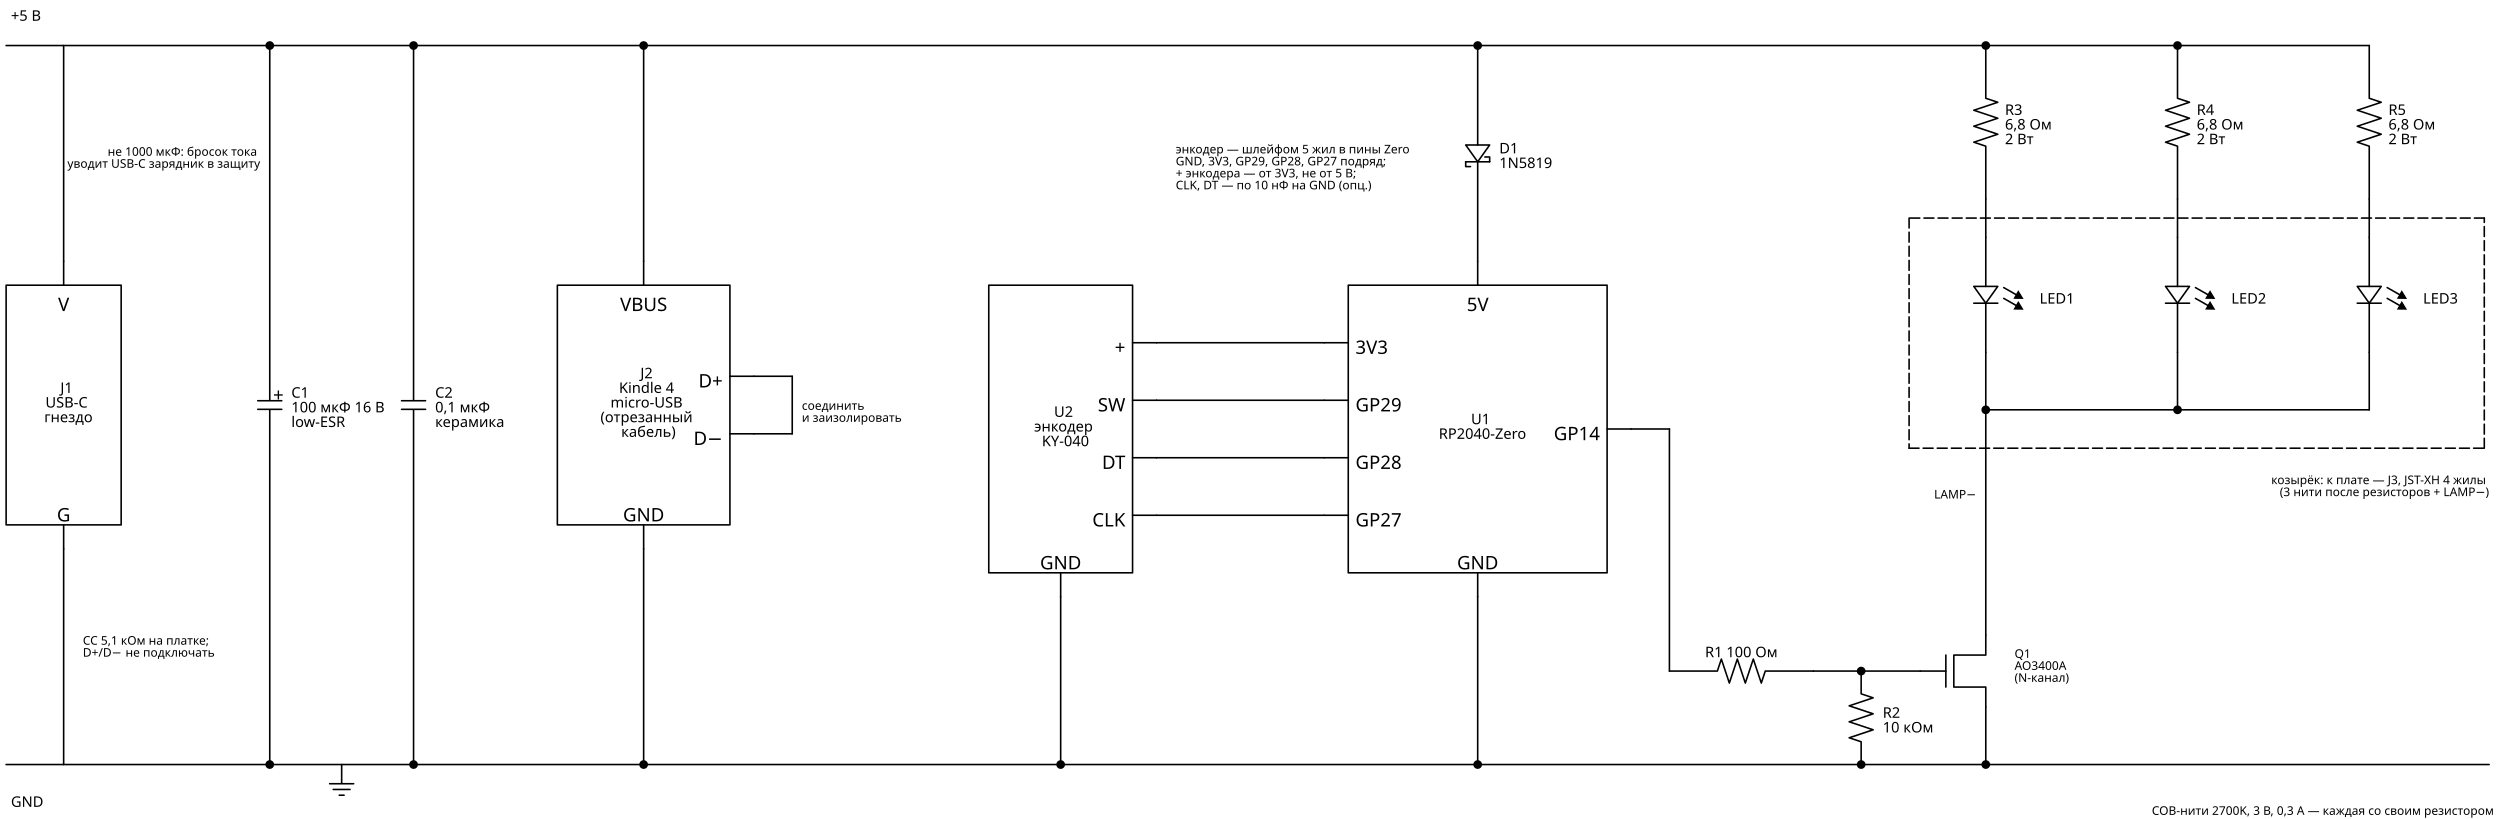
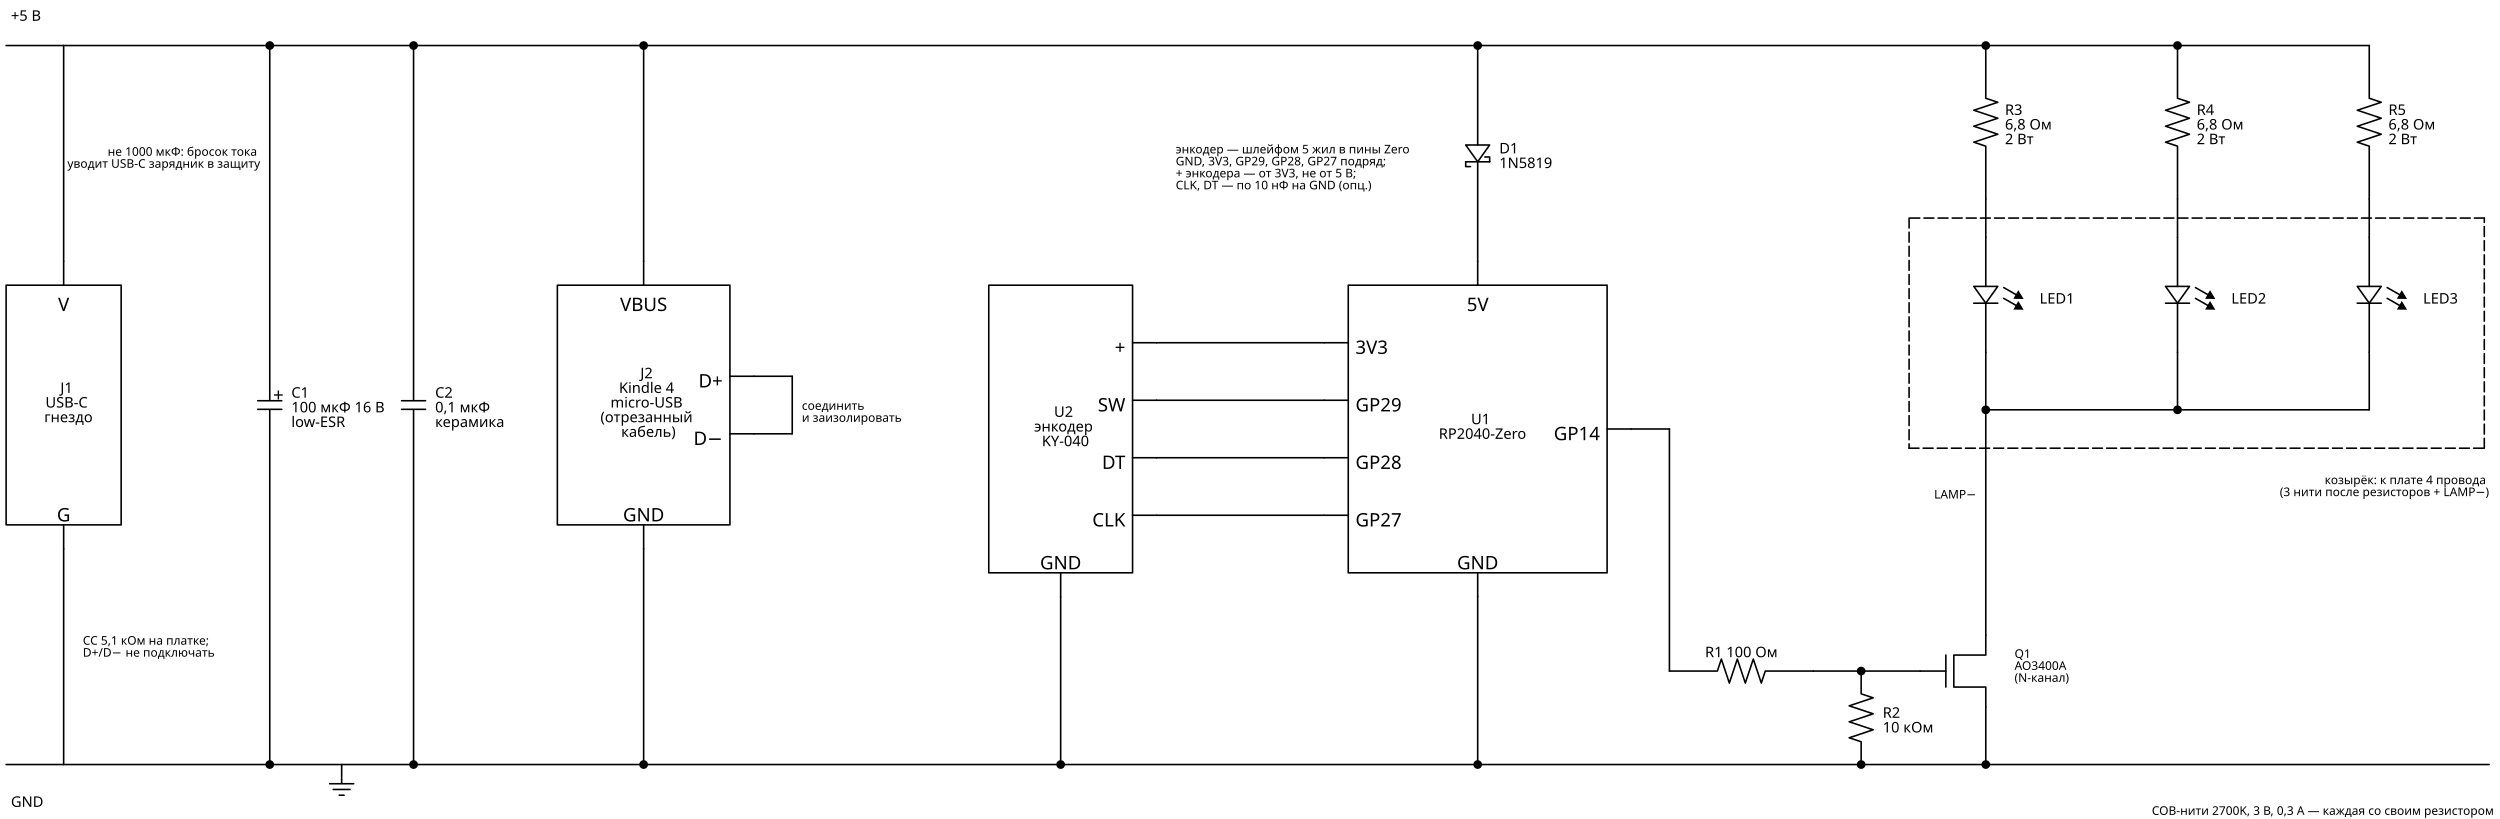
<svg xmlns="http://www.w3.org/2000/svg" xml:lang="en" height="614.8pt" width="1877.6pt" viewBox="-4.6 -574.2 1877.6 614.8">
  <polygon points="1114.2,-465.3 1105.2,-452.7 1096.2,-465.3 " style="stroke:black;fill:none;stroke-width:1.2;stroke-linecap:round;stroke-linejoin:round;" />
  <polygon points="1495.8,-359.1 1486.8,-346.5 1477.8,-359.1 " style="stroke:black;fill:none;stroke-width:1.2;stroke-linecap:round;stroke-linejoin:round;" />
  <polygon points="1639.8,-359.1 1630.8,-346.5 1621.8,-359.1 " style="stroke:black;fill:none;stroke-width:1.2;stroke-linecap:round;stroke-linejoin:round;" />
  <polygon points="1783.8,-359.1 1774.8,-346.5 1765.8,-359.1 " style="stroke:black;fill:none;stroke-width:1.2;stroke-linecap:round;stroke-linejoin:round;" />
  <path d="M 0.0,-180.0 L 86.4,-180.0 L 86.4,-360.0 L 0.0,-360.0 L 0.0,-180.0" style="stroke:black;fill:none;stroke-width:1.2;stroke-linecap:round;stroke-linejoin:round;" />
  <path d="M 43.2,-360.0 L 43.2,-378.0" style="stroke:black;fill:none;stroke-width:1.2;stroke-linecap:round;stroke-linejoin:round;" />
  <path d="M 43.2,-180.0 L 43.2,-162.0" style="stroke:black;fill:none;stroke-width:1.2;stroke-linecap:round;stroke-linejoin:round;" />
  <path d="M 43.2,-378.0 L 43.2,-459.0 L 43.2,-540.0" style="stroke:black;fill:none;stroke-width:1.2;stroke-linecap:round;stroke-linejoin:round;" />
  <path d="M 43.2,-162.0 L 43.2,-81.0 L 43.2,-0.0" style="stroke:black;fill:none;stroke-width:1.2;stroke-linecap:round;stroke-linejoin:round;" />
  <path d="M 198.0,-540.0 L 198,-273.24 M 207,-273.24 L 189,-273.24 M 207,-266.76 L 189,-266.76 M 198,-266.76 L 198,-0.0" style="stroke:black;fill:none;stroke-width:1.2;stroke-linecap:round;stroke-linejoin:round;" />
  <path d="M 306.0,-540.0 L 306,-273.24 M 315,-273.24 L 297,-273.24 M 315,-266.76 L 297,-266.76 M 306,-266.76 L 306,-0.0" style="stroke:black;fill:none;stroke-width:1.2;stroke-linecap:round;stroke-linejoin:round;" />
  <path d="M 252.0,-0.0 L 252.0,14.4 L 243.0,14.4 L 261.0,14.4 M 245.7,18.72 L 258.3,18.72 M 250.2,23.04 L 253.8,23.04" style="stroke:black;fill:none;stroke-width:1.2;stroke-linecap:round;stroke-linejoin:round;" />
  <path d="M 414.0,-180.0 L 543.6,-180.0 L 543.6,-360.0 L 414.0,-360.0 L 414.0,-180.0" style="stroke:black;fill:none;stroke-width:1.2;stroke-linecap:round;stroke-linejoin:round;" />
  <path d="M 543.6,-248.4 L 561.6,-248.4" style="stroke:black;fill:none;stroke-width:1.2;stroke-linecap:round;stroke-linejoin:round;" />
  <path d="M 543.6,-291.6 L 561.6,-291.6" style="stroke:black;fill:none;stroke-width:1.2;stroke-linecap:round;stroke-linejoin:round;" />
  <path d="M 478.8,-360.0 L 478.8,-378.0" style="stroke:black;fill:none;stroke-width:1.2;stroke-linecap:round;stroke-linejoin:round;" />
  <path d="M 478.8,-180.0 L 478.8,-162.0" style="stroke:black;fill:none;stroke-width:1.2;stroke-linecap:round;stroke-linejoin:round;" />
  <path d="M 478.8,-378.0 L 478.8,-459.0 L 478.8,-540.0" style="stroke:black;fill:none;stroke-width:1.2;stroke-linecap:round;stroke-linejoin:round;" />
  <path d="M 478.8,-162.0 L 478.8,-81.0 L 478.8,-0.0" style="stroke:black;fill:none;stroke-width:1.2;stroke-linecap:round;stroke-linejoin:round;" />
  <path d="M 561.6,-291.6 L 576.0,-291.6 L 590.4,-291.6" style="stroke:black;fill:none;stroke-width:1.2;stroke-linecap:round;stroke-linejoin:round;" />
  <path d="M 590.4,-291.6 L 590.4,-270.0 L 590.4,-248.4" style="stroke:black;fill:none;stroke-width:1.2;stroke-linecap:round;stroke-linejoin:round;" />
  <path d="M 590.4,-248.4 L 576.0,-248.4 L 561.6,-248.4" style="stroke:black;fill:none;stroke-width:1.2;stroke-linecap:round;stroke-linejoin:round;" />
  <path d="M 738.0,-144.0 L 846.0,-144.0 L 846.0,-360.0 L 738.0,-360.0 L 738.0,-144.0" style="stroke:black;fill:none;stroke-width:1.2;stroke-linecap:round;stroke-linejoin:round;" />
  <path d="M 846.0,-187.2 L 864.0,-187.2" style="stroke:black;fill:none;stroke-width:1.2;stroke-linecap:round;stroke-linejoin:round;" />
  <path d="M 846.0,-230.4 L 864.0,-230.4" style="stroke:black;fill:none;stroke-width:1.2;stroke-linecap:round;stroke-linejoin:round;" />
  <path d="M 846.0,-273.6 L 864.0,-273.6" style="stroke:black;fill:none;stroke-width:1.2;stroke-linecap:round;stroke-linejoin:round;" />
  <path d="M 846.0,-316.8 L 864.0,-316.8" style="stroke:black;fill:none;stroke-width:1.2;stroke-linecap:round;stroke-linejoin:round;" />
  <path d="M 792.0,-144.0 L 792.0,-126.0" style="stroke:black;fill:none;stroke-width:1.2;stroke-linecap:round;stroke-linejoin:round;" />
  <path d="M 1008.0,-144.0 L 1202.4,-144.0 L 1202.4,-360.0 L 1008.0,-360.0 L 1008.0,-144.0" style="stroke:black;fill:none;stroke-width:1.2;stroke-linecap:round;stroke-linejoin:round;" />
  <path d="M 1008.0,-187.2 L 990.0,-187.2" style="stroke:black;fill:none;stroke-width:1.2;stroke-linecap:round;stroke-linejoin:round;" />
  <path d="M 1008.0,-230.4 L 990.0,-230.4" style="stroke:black;fill:none;stroke-width:1.2;stroke-linecap:round;stroke-linejoin:round;" />
  <path d="M 1008.0,-273.6 L 990.0,-273.6" style="stroke:black;fill:none;stroke-width:1.2;stroke-linecap:round;stroke-linejoin:round;" />
  <path d="M 1008.0,-316.8 L 990.0,-316.8" style="stroke:black;fill:none;stroke-width:1.2;stroke-linecap:round;stroke-linejoin:round;" />
  <path d="M 1202.4,-252.0 L 1220.4,-252.0" style="stroke:black;fill:none;stroke-width:1.2;stroke-linecap:round;stroke-linejoin:round;" />
  <path d="M 1105.2,-360.0 L 1105.2,-378.0" style="stroke:black;fill:none;stroke-width:1.2;stroke-linecap:round;stroke-linejoin:round;" />
  <path d="M 1105.2,-144.0 L 1105.2,-126.0" style="stroke:black;fill:none;stroke-width:1.2;stroke-linecap:round;stroke-linejoin:round;" />
  <path d="M 864.0,-316.8 L 927.0,-316.8 L 990.0,-316.8" style="stroke:black;fill:none;stroke-width:1.2;stroke-linecap:round;stroke-linejoin:round;" />
  <path d="M 864.0,-273.6 L 927.0,-273.6 L 990.0,-273.6" style="stroke:black;fill:none;stroke-width:1.2;stroke-linecap:round;stroke-linejoin:round;" />
  <path d="M 864.0,-230.4 L 927.0,-230.4 L 990.0,-230.4" style="stroke:black;fill:none;stroke-width:1.2;stroke-linecap:round;stroke-linejoin:round;" />
  <path d="M 864.0,-187.2 L 927.0,-187.2 L 990.0,-187.2" style="stroke:black;fill:none;stroke-width:1.2;stroke-linecap:round;stroke-linejoin:round;" />
  <path d="M 792.0,-126.0 L 792.0,-63.0 L 792.0,-0.0" style="stroke:black;fill:none;stroke-width:1.2;stroke-linecap:round;stroke-linejoin:round;" />
  <path d="M 1105.2,-126.0 L 1105.2,-63.0 L 1105.2,-0.0" style="stroke:black;fill:none;stroke-width:1.2;stroke-linecap:round;stroke-linejoin:round;" />
  <path d="M 1105.2,-540.0 L 1105.2,-465.3 M 1114.2,-452.7 L 1096.2,-452.7 M 1105.2,-452.7 L 1105.2,-378.0" style="stroke:black;fill:none;stroke-width:1.2;stroke-linecap:round;stroke-linejoin:round;" />
  <path d="M 1114.2,-452.7 L 1114.2,-456.3 L 1110.6,-456.3" style="stroke:black;fill:none;stroke-width:1.2;stroke-linecap:round;stroke-linejoin:round;" />
  <path d="M 1096.2,-452.7 L 1096.2,-449.1 L 1099.8,-449.1" style="stroke:black;fill:none;stroke-width:1.2;stroke-linecap:round;stroke-linejoin:round;" />
  <path d="M 1486.8,-0.0 L 1486.8,-21.6 L 1486.8,-43.2" style="stroke:black;fill:none;stroke-width:1.2;stroke-linecap:round;stroke-linejoin:round;" />
  <path d="M 1486.8,-43.2 L 1486.8,-58.2 L 1462.8,-58.2 L 1462.8,-82.2 L 1486.8,-82.2 L 1486.8,-97.2" style="stroke:black;fill:none;stroke-width:1.2;stroke-linecap:round;stroke-linejoin:round;" />
  <path d="M 1456.8,-58.2 L 1456.8,-82.2" style="stroke:black;fill:none;stroke-width:1.2;stroke-linecap:round;stroke-linejoin:round;" />
  <path d="M 1437.6,-70.2 L 1456.8,-70.2" style="stroke:black;fill:none;stroke-width:1.2;stroke-linecap:round;stroke-linejoin:round;" />
  <path d="M 1220.4,-252.0 L 1234.8,-252.0 L 1249.2,-252.0" style="stroke:black;fill:none;stroke-width:1.2;stroke-linecap:round;stroke-linejoin:round;" />
  <path d="M 1249.2,-252.0 L 1249.2,-161.1 L 1249.2,-70.2" style="stroke:black;fill:none;stroke-width:1.2;stroke-linecap:round;stroke-linejoin:round;" />
  <path d="M 1249.2,-70.2 L 1285.2,-70.2 L 1288.2,-79.2 L 1294.2,-61.2 L 1300.2,-79.2 L 1306.2,-61.2 L 1312.2,-79.2 L 1318.2,-61.2 L 1321.2,-70.2 L 1357.2,-70.2" style="stroke:black;fill:none;stroke-width:1.2;stroke-linecap:round;stroke-linejoin:round;" />
  <path d="M 1357.2,-70.2 L 1375.2,-70.2 L 1393.2,-70.2" style="stroke:black;fill:none;stroke-width:1.2;stroke-linecap:round;stroke-linejoin:round;" />
  <path d="M 1393.2,-70.2 L 1393.2,-53.1 L 1402.2,-50.1 L 1384.2,-44.1 L 1402.2,-38.1 L 1384.2,-32.1 L 1402.2,-26.1 L 1384.2,-20.1 L 1393.2,-17.1 L 1393.2,7.993605777301127e-15" style="stroke:black;fill:none;stroke-width:1.2;stroke-linecap:round;stroke-linejoin:round;" />
  <path d="M 1393.2,-70.2 L 1415.4,-70.2 L 1437.6,-70.2" style="stroke:black;fill:none;stroke-width:1.2;stroke-linecap:round;stroke-linejoin:round;" />
  <path d="M 1486.8,-540.0 L 1486.8,-500.4 L 1495.8,-497.4 L 1477.8,-491.4 L 1495.8,-485.4 L 1477.8,-479.4 L 1495.8,-473.4 L 1477.8,-467.4 L 1486.8,-464.4 L 1486.8,-424.8" style="stroke:black;fill:none;stroke-width:1.2;stroke-linecap:round;stroke-linejoin:round;" />
  <path d="M 1486.8,-424.8 L 1486.8,-410.4 L 1486.8,-396.0" style="stroke:black;fill:none;stroke-width:1.2;stroke-linecap:round;stroke-linejoin:round;" />
  <path d="M 1486.8,-396.0 L 1486.8,-359.1 M 1495.8,-346.5 L 1477.8,-346.5 M 1486.8,-346.5 L 1486.8,-309.6" style="stroke:black;fill:none;stroke-width:1.2;stroke-linecap:round;stroke-linejoin:round;" />
  <path d="M 1500.3,-350.1 L 1509.799,-344.672" style="stroke:black;fill:none;stroke-width:1.2;stroke-linecap:round;stroke-linejoin:round;" />
  <path d="M 1514.314 -342.092 L 1508.37 -342.172 L 1511.228 -347.173 Z" style="stroke:black;fill:black;stroke-linecap:butt;stroke-linejoin:miter;" />
  <path d="M 1500.3,-358.2 L 1509.799,-352.772" style="stroke:black;fill:none;stroke-width:1.2;stroke-linecap:round;stroke-linejoin:round;" />
  <path d="M 1514.314 -350.192 L 1508.37 -350.272 L 1511.228 -355.273 Z" style="stroke:black;fill:black;stroke-linecap:butt;stroke-linejoin:miter;" />
  <path d="M 1486.8,-309.6 L 1486.8,-288.0 L 1486.8,-266.4" style="stroke:black;fill:none;stroke-width:1.2;stroke-linecap:round;stroke-linejoin:round;" />
  <path d="M 1630.8,-540.0 L 1630.8,-500.4 L 1639.8,-497.4 L 1621.8,-491.4 L 1639.8,-485.4 L 1621.8,-479.4 L 1639.8,-473.4 L 1621.8,-467.4 L 1630.8,-464.4 L 1630.8,-424.8" style="stroke:black;fill:none;stroke-width:1.2;stroke-linecap:round;stroke-linejoin:round;" />
  <path d="M 1630.8,-424.8 L 1630.8,-410.4 L 1630.8,-396.0" style="stroke:black;fill:none;stroke-width:1.2;stroke-linecap:round;stroke-linejoin:round;" />
  <path d="M 1630.8,-396.0 L 1630.8,-359.1 M 1639.8,-346.5 L 1621.8,-346.5 M 1630.8,-346.5 L 1630.8,-309.6" style="stroke:black;fill:none;stroke-width:1.2;stroke-linecap:round;stroke-linejoin:round;" />
  <path d="M 1644.3,-350.1 L 1653.799,-344.672" style="stroke:black;fill:none;stroke-width:1.2;stroke-linecap:round;stroke-linejoin:round;" />
  <path d="M 1658.314 -342.092 L 1652.37 -342.172 L 1655.228 -347.173 Z" style="stroke:black;fill:black;stroke-linecap:butt;stroke-linejoin:miter;" />
  <path d="M 1644.3,-358.2 L 1653.799,-352.772" style="stroke:black;fill:none;stroke-width:1.2;stroke-linecap:round;stroke-linejoin:round;" />
  <path d="M 1658.314 -350.192 L 1652.37 -350.272 L 1655.228 -355.273 Z" style="stroke:black;fill:black;stroke-linecap:butt;stroke-linejoin:miter;" />
  <path d="M 1630.8,-309.6 L 1630.8,-288.0 L 1630.8,-266.4" style="stroke:black;fill:none;stroke-width:1.2;stroke-linecap:round;stroke-linejoin:round;" />
  <path d="M 1774.8,-540.0 L 1774.8,-500.4 L 1783.8,-497.4 L 1765.8,-491.4 L 1783.8,-485.4 L 1765.8,-479.4 L 1783.8,-473.4 L 1765.8,-467.4 L 1774.8,-464.4 L 1774.8,-424.8" style="stroke:black;fill:none;stroke-width:1.2;stroke-linecap:round;stroke-linejoin:round;" />
  <path d="M 1774.8,-424.8 L 1774.8,-410.4 L 1774.8,-396.0" style="stroke:black;fill:none;stroke-width:1.2;stroke-linecap:round;stroke-linejoin:round;" />
  <path d="M 1774.8,-396.0 L 1774.8,-359.1 M 1783.8,-346.5 L 1765.8,-346.5 M 1774.8,-346.5 L 1774.8,-309.6" style="stroke:black;fill:none;stroke-width:1.2;stroke-linecap:round;stroke-linejoin:round;" />
  <path d="M 1788.3,-350.1 L 1797.799,-344.672" style="stroke:black;fill:none;stroke-width:1.2;stroke-linecap:round;stroke-linejoin:round;" />
  <path d="M 1802.314 -342.092 L 1796.37 -342.172 L 1799.228 -347.173 Z" style="stroke:black;fill:black;stroke-linecap:butt;stroke-linejoin:miter;" />
  <path d="M 1788.3,-358.2 L 1797.799,-352.772" style="stroke:black;fill:none;stroke-width:1.2;stroke-linecap:round;stroke-linejoin:round;" />
  <path d="M 1802.314 -350.192 L 1796.37 -350.272 L 1799.228 -355.273 Z" style="stroke:black;fill:black;stroke-linecap:butt;stroke-linejoin:miter;" />
  <path d="M 1774.8,-309.6 L 1774.8,-288.0 L 1774.8,-266.4" style="stroke:black;fill:none;stroke-width:1.2;stroke-linecap:round;stroke-linejoin:round;" />
  <path d="M 1486.8,-266.4 L 1630.8,-266.4 L 1774.8,-266.4" style="stroke:black;fill:none;stroke-width:1.2;stroke-linecap:round;stroke-linejoin:round;" />
  <path d="M 1486.8,-266.4 L 1486.8,-181.8 L 1486.8,-97.2" style="stroke:black;fill:none;stroke-width:1.2;stroke-linecap:round;stroke-linejoin:round;" />
  <path d="M 1429.2,-237.6 L 1645.2,-237.6 L 1861.2,-237.6" style="stroke:black;fill:none;stroke-width:1.2;stroke-dasharray:7.4,3.2;stroke-linecap:round;stroke-linejoin:round;" />
  <path d="M 1861.2,-237.6 L 1861.2,-324.0 L 1861.2,-410.4" style="stroke:black;fill:none;stroke-width:1.2;stroke-dasharray:7.4,3.2;stroke-linecap:round;stroke-linejoin:round;" />
  <path d="M 1861.2,-410.4 L 1645.2,-410.4 L 1429.2,-410.4" style="stroke:black;fill:none;stroke-width:1.2;stroke-dasharray:7.4,3.2;stroke-linecap:round;stroke-linejoin:round;" />
  <path d="M 1429.2,-410.4 L 1429.2,-324.0 L 1429.2,-237.6" style="stroke:black;fill:none;stroke-width:1.2;stroke-dasharray:7.4,3.2;stroke-linecap:round;stroke-linejoin:round;" />
  <path d="M 0.0,-540.0 L 887.4,-540.0 L 1774.8,-540.0" style="stroke:black;fill:none;stroke-width:1.2;stroke-linecap:round;stroke-linejoin:round;" />
  <path d="M 0.0,-0.0 L 932.4,-0.0 L 1864.8,-0.0" style="stroke:black;fill:none;stroke-width:1.2;stroke-linecap:round;stroke-linejoin:round;" />
  <text x="43.2" y="-354.6" fill="black" font-size="14" font-family="sans" text-anchor="middle">
    <tspan x="43.2" dy="14">V</tspan>
  </text>
  <text x="43.2" y="-196.6" fill="black" font-size="14" font-family="sans" text-anchor="middle">
    <tspan x="43.2" dy="14">G</tspan>
  </text>
  <text x="46.8" y="-290.1" fill="black" font-size="11" font-family="sans" text-anchor="middle">
    <tspan x="46.8" dy="11">J1</tspan>
    <tspan x="46.8" dy="11">USB-C</tspan>
    <tspan x="46.8" dy="11">гнездо</tspan>
  </text>
  <text x="57.6" y="-99.0" fill="black" font-size="9" font-family="sans" text-anchor="start">
    <tspan x="57.6" dy="9">CC 5,1 кОм на платке;</tspan>
    <tspan x="57.6" dy="9">D+/D− не подключать</tspan>
  </text>
  <text x="204.48" y="-286.616" fill="black" font-size="14" font-family="sans" text-anchor="middle">
    <tspan x="204.48" dy="14">+</tspan>
  </text>
  <text x="214.2" y="-286.5" fill="black" font-size="11" font-family="sans" text-anchor="start">
    <tspan x="214.2" dy="11">C1</tspan>
    <tspan x="214.2" dy="11">100 мкФ 16 В</tspan>
    <tspan x="214.2" dy="11">low-ESR</tspan>
  </text>
  <text x="322.2" y="-286.5" fill="black" font-size="11" font-family="sans" text-anchor="start">
    <tspan x="322.2" dy="11">C2</tspan>
    <tspan x="322.2" dy="11">0,1 мкФ</tspan>
    <tspan x="322.2" dy="11">керамика</tspan>
  </text>
  <text x="190.8" y="-466.2" fill="black" font-size="9" font-family="sans" text-anchor="end">
    <tspan x="190.8" dy="9">не 1000 мкФ: бросок тока</tspan>
    <tspan x="190.8" dy="9">уводит USB-C зарядник в защиту</tspan>
  </text>
  <text x="538.2" y="-254.0" fill="black" font-size="14" font-family="sans" text-anchor="end">
    <tspan x="538.2" dy="14">D−</tspan>
  </text>
  <text x="538.2" y="-297.2" fill="black" font-size="14" font-family="sans" text-anchor="end">
    <tspan x="538.2" dy="14">D+</tspan>
  </text>
  <text x="478.8" y="-354.6" fill="black" font-size="14" font-family="sans" text-anchor="middle">
    <tspan x="478.8" dy="14">VBUS</tspan>
  </text>
  <text x="478.8" y="-196.6" fill="black" font-size="14" font-family="sans" text-anchor="middle">
    <tspan x="478.8" dy="14">GND</tspan>
  </text>
  <text x="482.4" y="-301.1" fill="black" font-size="11" font-family="sans" text-anchor="middle">
    <tspan x="482.4" dy="11">J2</tspan>
    <tspan x="482.4" dy="11">Kindle 4</tspan>
    <tspan x="482.4" dy="11">micro-USB</tspan>
    <tspan x="482.4" dy="11">(отрезанный</tspan>
    <tspan x="482.4" dy="11">кабель)</tspan>
  </text>
  <text x="597.6" y="-275.4" fill="black" font-size="9" font-family="sans" text-anchor="start">
    <tspan x="597.6" dy="9">соединить</tspan>
    <tspan x="597.6" dy="9">и заизолировать</tspan>
  </text>
  <text x="840.6" y="-192.8" fill="black" font-size="14" font-family="sans" text-anchor="end">
    <tspan x="840.6" dy="14">CLK</tspan>
  </text>
  <text x="840.6" y="-236.0" fill="black" font-size="14" font-family="sans" text-anchor="end">
    <tspan x="840.6" dy="14">DT</tspan>
  </text>
  <text x="840.6" y="-279.2" fill="black" font-size="14" font-family="sans" text-anchor="end">
    <tspan x="840.6" dy="14">SW</tspan>
  </text>
  <text x="840.6" y="-322.4" fill="black" font-size="14" font-family="sans" text-anchor="end">
    <tspan x="840.6" dy="14">+</tspan>
  </text>
  <text x="792.0" y="-160.6" fill="black" font-size="14" font-family="sans" text-anchor="middle">
    <tspan x="792.0" dy="14">GND</tspan>
  </text>
  <text x="795.6" y="-272.1" fill="black" font-size="11" font-family="sans" text-anchor="middle">
    <tspan x="795.6" dy="11">U2</tspan>
    <tspan x="795.6" dy="11">энкодер</tspan>
    <tspan x="795.6" dy="11">KY-040</tspan>
  </text>
  <text x="1013.4" y="-192.8" fill="black" font-size="14" font-family="sans" text-anchor="start">
    <tspan x="1013.4" dy="14">GP27</tspan>
  </text>
  <text x="1013.4" y="-236.0" fill="black" font-size="14" font-family="sans" text-anchor="start">
    <tspan x="1013.4" dy="14">GP28</tspan>
  </text>
  <text x="1013.4" y="-279.2" fill="black" font-size="14" font-family="sans" text-anchor="start">
    <tspan x="1013.4" dy="14">GP29</tspan>
  </text>
  <text x="1013.4" y="-322.4" fill="black" font-size="14" font-family="sans" text-anchor="start">
    <tspan x="1013.4" dy="14">3V3</tspan>
  </text>
  <text x="1197.0" y="-257.6" fill="black" font-size="14" font-family="sans" text-anchor="end">
    <tspan x="1197.0" dy="14">GP14</tspan>
  </text>
  <text x="1105.2" y="-354.6" fill="black" font-size="14" font-family="sans" text-anchor="middle">
    <tspan x="1105.2" dy="14">5V</tspan>
  </text>
  <text x="1105.2" y="-160.6" fill="black" font-size="14" font-family="sans" text-anchor="middle">
    <tspan x="1105.2" dy="14">GND</tspan>
  </text>
  <text x="1108.8" y="-266.6" fill="black" font-size="11" font-family="sans" text-anchor="middle">
    <tspan x="1108.8" dy="11">U1</tspan>
    <tspan x="1108.8" dy="11">RP2040-Zero</tspan>
  </text>
  <text x="878.4" y="-468.0" fill="black" font-size="9" font-family="sans" text-anchor="start">
    <tspan x="878.4" dy="9">энкодер — шлейфом 5 жил в пины Zero</tspan>
    <tspan x="878.4" dy="9">GND, 3V3, GP29, GP28, GP27 подряд;</tspan>
    <tspan x="878.4" dy="9">+ энкодера — от 3V3, не от 5 В;</tspan>
    <tspan x="878.4" dy="9">CLK, DT — по 10 нФ на GND (опц.)</tspan>
  </text>
  <text x="1121.4" y="-470.0" fill="black" font-size="11" font-family="sans" text-anchor="start">
    <tspan x="1121.4" dy="11">D1</tspan>
    <tspan x="1121.4" dy="11">1N5819</tspan>
  </text>
  <text x="1508.4" y="-89.1" fill="black" font-size="9" font-family="sans" text-anchor="start">
    <tspan x="1508.4" dy="9">Q1</tspan>
    <tspan x="1508.4" dy="9">AO3400A</tspan>
    <tspan x="1508.4" dy="9">(N-канал)</tspan>
  </text>
  <text x="1303.2" y="-91.6" fill="black" font-size="11" font-family="sans" text-anchor="middle">
    <tspan x="1303.2" dy="11">R1 100 Ом</tspan>
  </text>
  <text x="1409.4" y="-46.1" fill="black" font-size="11" font-family="sans" text-anchor="start">
    <tspan x="1409.4" dy="11">R2</tspan>
    <tspan x="1409.4" dy="11">10 кОм</tspan>
  </text>
  <text x="1501.2" y="-498.9" fill="black" font-size="11" font-family="sans" text-anchor="start">
    <tspan x="1501.2" dy="11">R3</tspan>
    <tspan x="1501.2" dy="11">6,8 Ом</tspan>
    <tspan x="1501.2" dy="11">2 Вт</tspan>
  </text>
  <text x="1527.21" y="-357.2" fill="black" font-size="11" font-family="sans" text-anchor="start">
    <tspan x="1527.21" dy="11">LED1</tspan>
  </text>
  <text x="1645.2" y="-498.9" fill="black" font-size="11" font-family="sans" text-anchor="start">
    <tspan x="1645.2" dy="11">R4</tspan>
    <tspan x="1645.2" dy="11">6,8 Ом</tspan>
    <tspan x="1645.2" dy="11">2 Вт</tspan>
  </text>
  <text x="1671.21" y="-357.2" fill="black" font-size="11" font-family="sans" text-anchor="start">
    <tspan x="1671.21" dy="11">LED2</tspan>
  </text>
  <text x="1789.2" y="-498.9" fill="black" font-size="11" font-family="sans" text-anchor="start">
    <tspan x="1789.2" dy="11">R5</tspan>
    <tspan x="1789.2" dy="11">6,8 Ом</tspan>
    <tspan x="1789.2" dy="11">2 Вт</tspan>
  </text>
  <text x="1815.21" y="-357.2" fill="black" font-size="11" font-family="sans" text-anchor="start">
    <tspan x="1815.21" dy="11">LED3</tspan>
  </text>
  <text x="1479.6" y="-208.8" fill="black" font-size="9" font-family="sans" text-anchor="end">
    <tspan x="1479.6" dy="9">LAMP−</tspan>
  </text>
  <text x="1864.8" y="-219.6" fill="black" font-size="9" font-family="sans" text-anchor="end">
-     <tspan x="1864.8" dy="9">козырёк: к плате — J3, JST-XH 4 жилы</tspan>
+     <tspan x="1864.8" dy="9">козырёк: к плате 4 провода</tspan>
    <tspan x="1864.8" dy="9">(3 нити после резисторов + LAMP−)</tspan>
  </text>
  <text x="3.6" y="-569.6" fill="black" font-size="11" font-family="sans" text-anchor="start">
    <tspan x="3.6" dy="11">+5 В</tspan>
  </text>
  <text x="3.6" y="20.8" fill="black" font-size="11" font-family="sans" text-anchor="start">
    <tspan x="3.6" dy="11">GND</tspan>
  </text>
  <text x="1868.4" y="28.8" fill="black" font-size="9" font-family="sans" text-anchor="end">
    <tspan x="1868.4" dy="9">COB-нити 2700K, 3 В, 0,3 А — каждая со своим резистором</tspan>
  </text>
  <circle cx="198.0" cy="-540.0" r="2.7" style="stroke:black;fill:black;stroke-width:1.2;" />
  <circle cx="198.0" cy="-0.0" r="2.7" style="stroke:black;fill:black;stroke-width:1.2;" />
  <circle cx="306.0" cy="-540.0" r="2.7" style="stroke:black;fill:black;stroke-width:1.2;" />
  <circle cx="306.0" cy="-0.0" r="2.7" style="stroke:black;fill:black;stroke-width:1.2;" />
  <circle cx="478.8" cy="-540.0" r="2.7" style="stroke:black;fill:black;stroke-width:1.2;" />
  <circle cx="478.8" cy="-0.0" r="2.7" style="stroke:black;fill:black;stroke-width:1.2;" />
  <circle cx="792.0" cy="-0.0" r="2.7" style="stroke:black;fill:black;stroke-width:1.2;" />
  <circle cx="1105.2" cy="-0.0" r="2.7" style="stroke:black;fill:black;stroke-width:1.2;" />
  <circle cx="1105.2" cy="-540.0" r="2.7" style="stroke:black;fill:black;stroke-width:1.2;" />
  <circle cx="1486.8" cy="-0.0" r="2.7" style="stroke:black;fill:black;stroke-width:1.2;" />
  <circle cx="1393.2" cy="-70.2" r="2.7" style="stroke:black;fill:black;stroke-width:1.2;" />
  <circle cx="1393.2" cy="-0.0" r="2.7" style="stroke:black;fill:black;stroke-width:1.2;" />
  <circle cx="1486.8" cy="-540.0" r="2.7" style="stroke:black;fill:black;stroke-width:1.2;" />
  <circle cx="1486.8" cy="-266.4" r="2.7" style="stroke:black;fill:black;stroke-width:1.2;" />
  <circle cx="1630.8" cy="-540.0" r="2.7" style="stroke:black;fill:black;stroke-width:1.2;" />
  <circle cx="1630.8" cy="-266.4" r="2.7" style="stroke:black;fill:black;stroke-width:1.2;" />
</svg>
